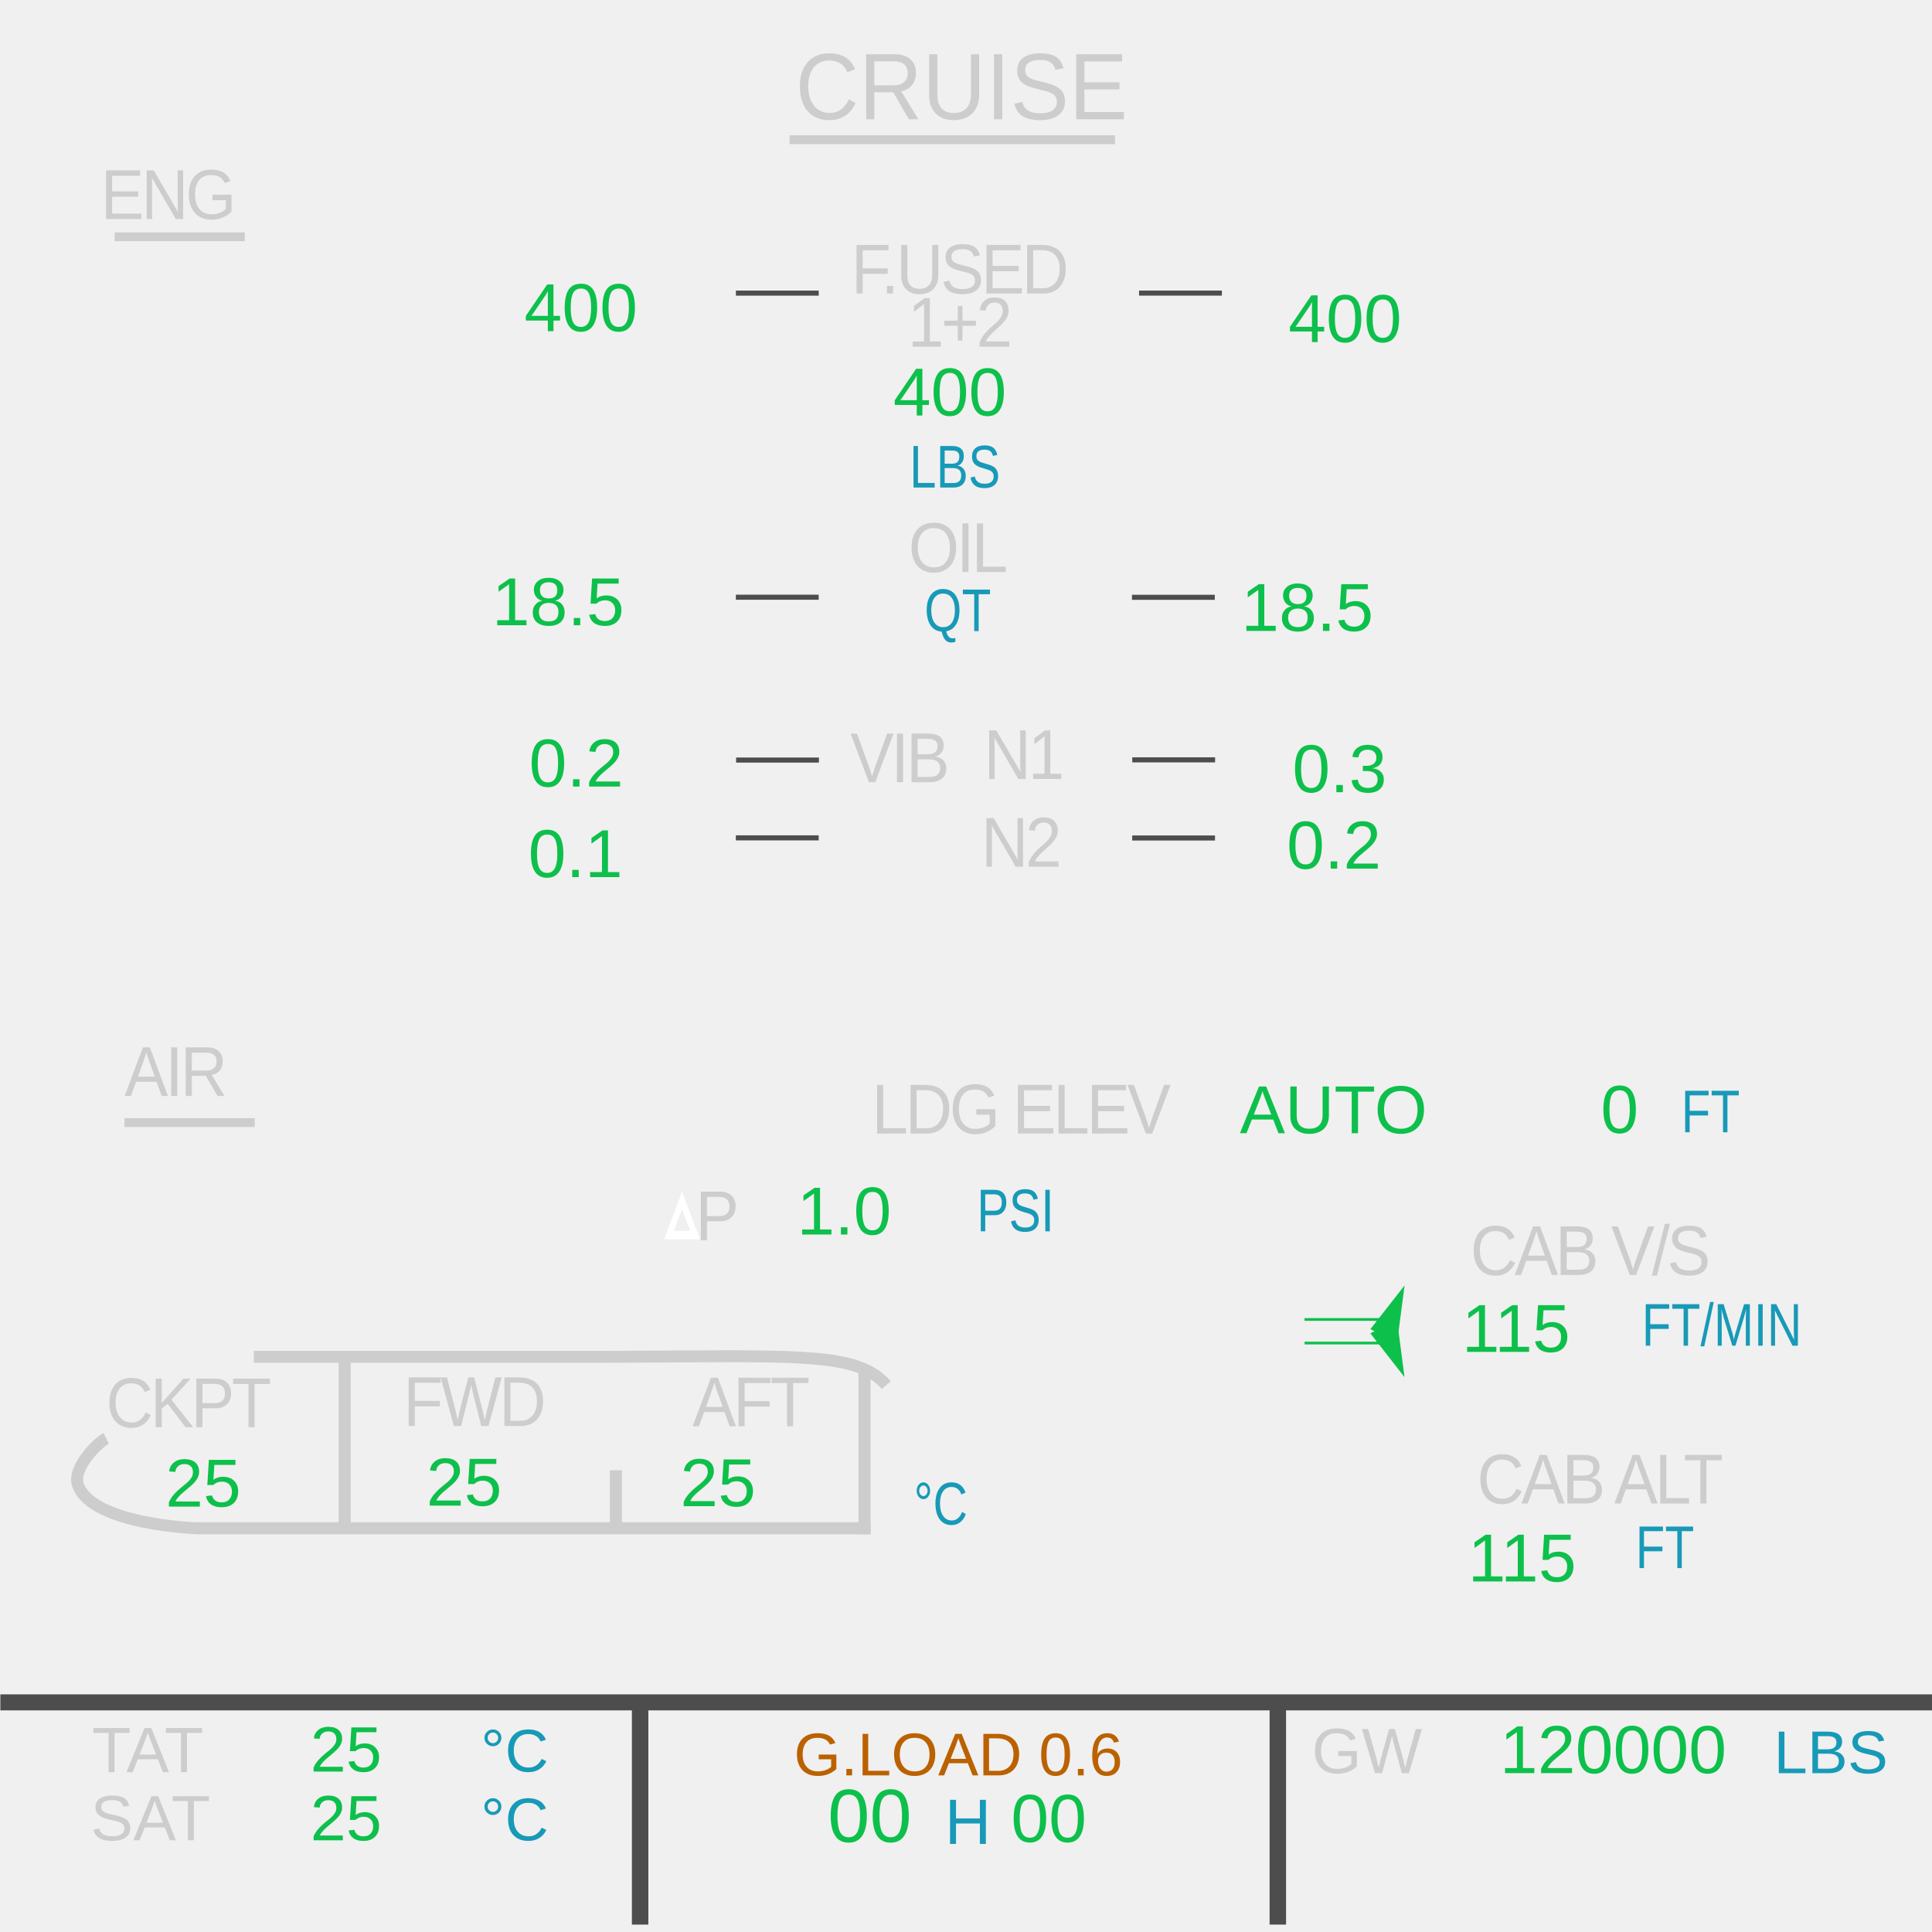
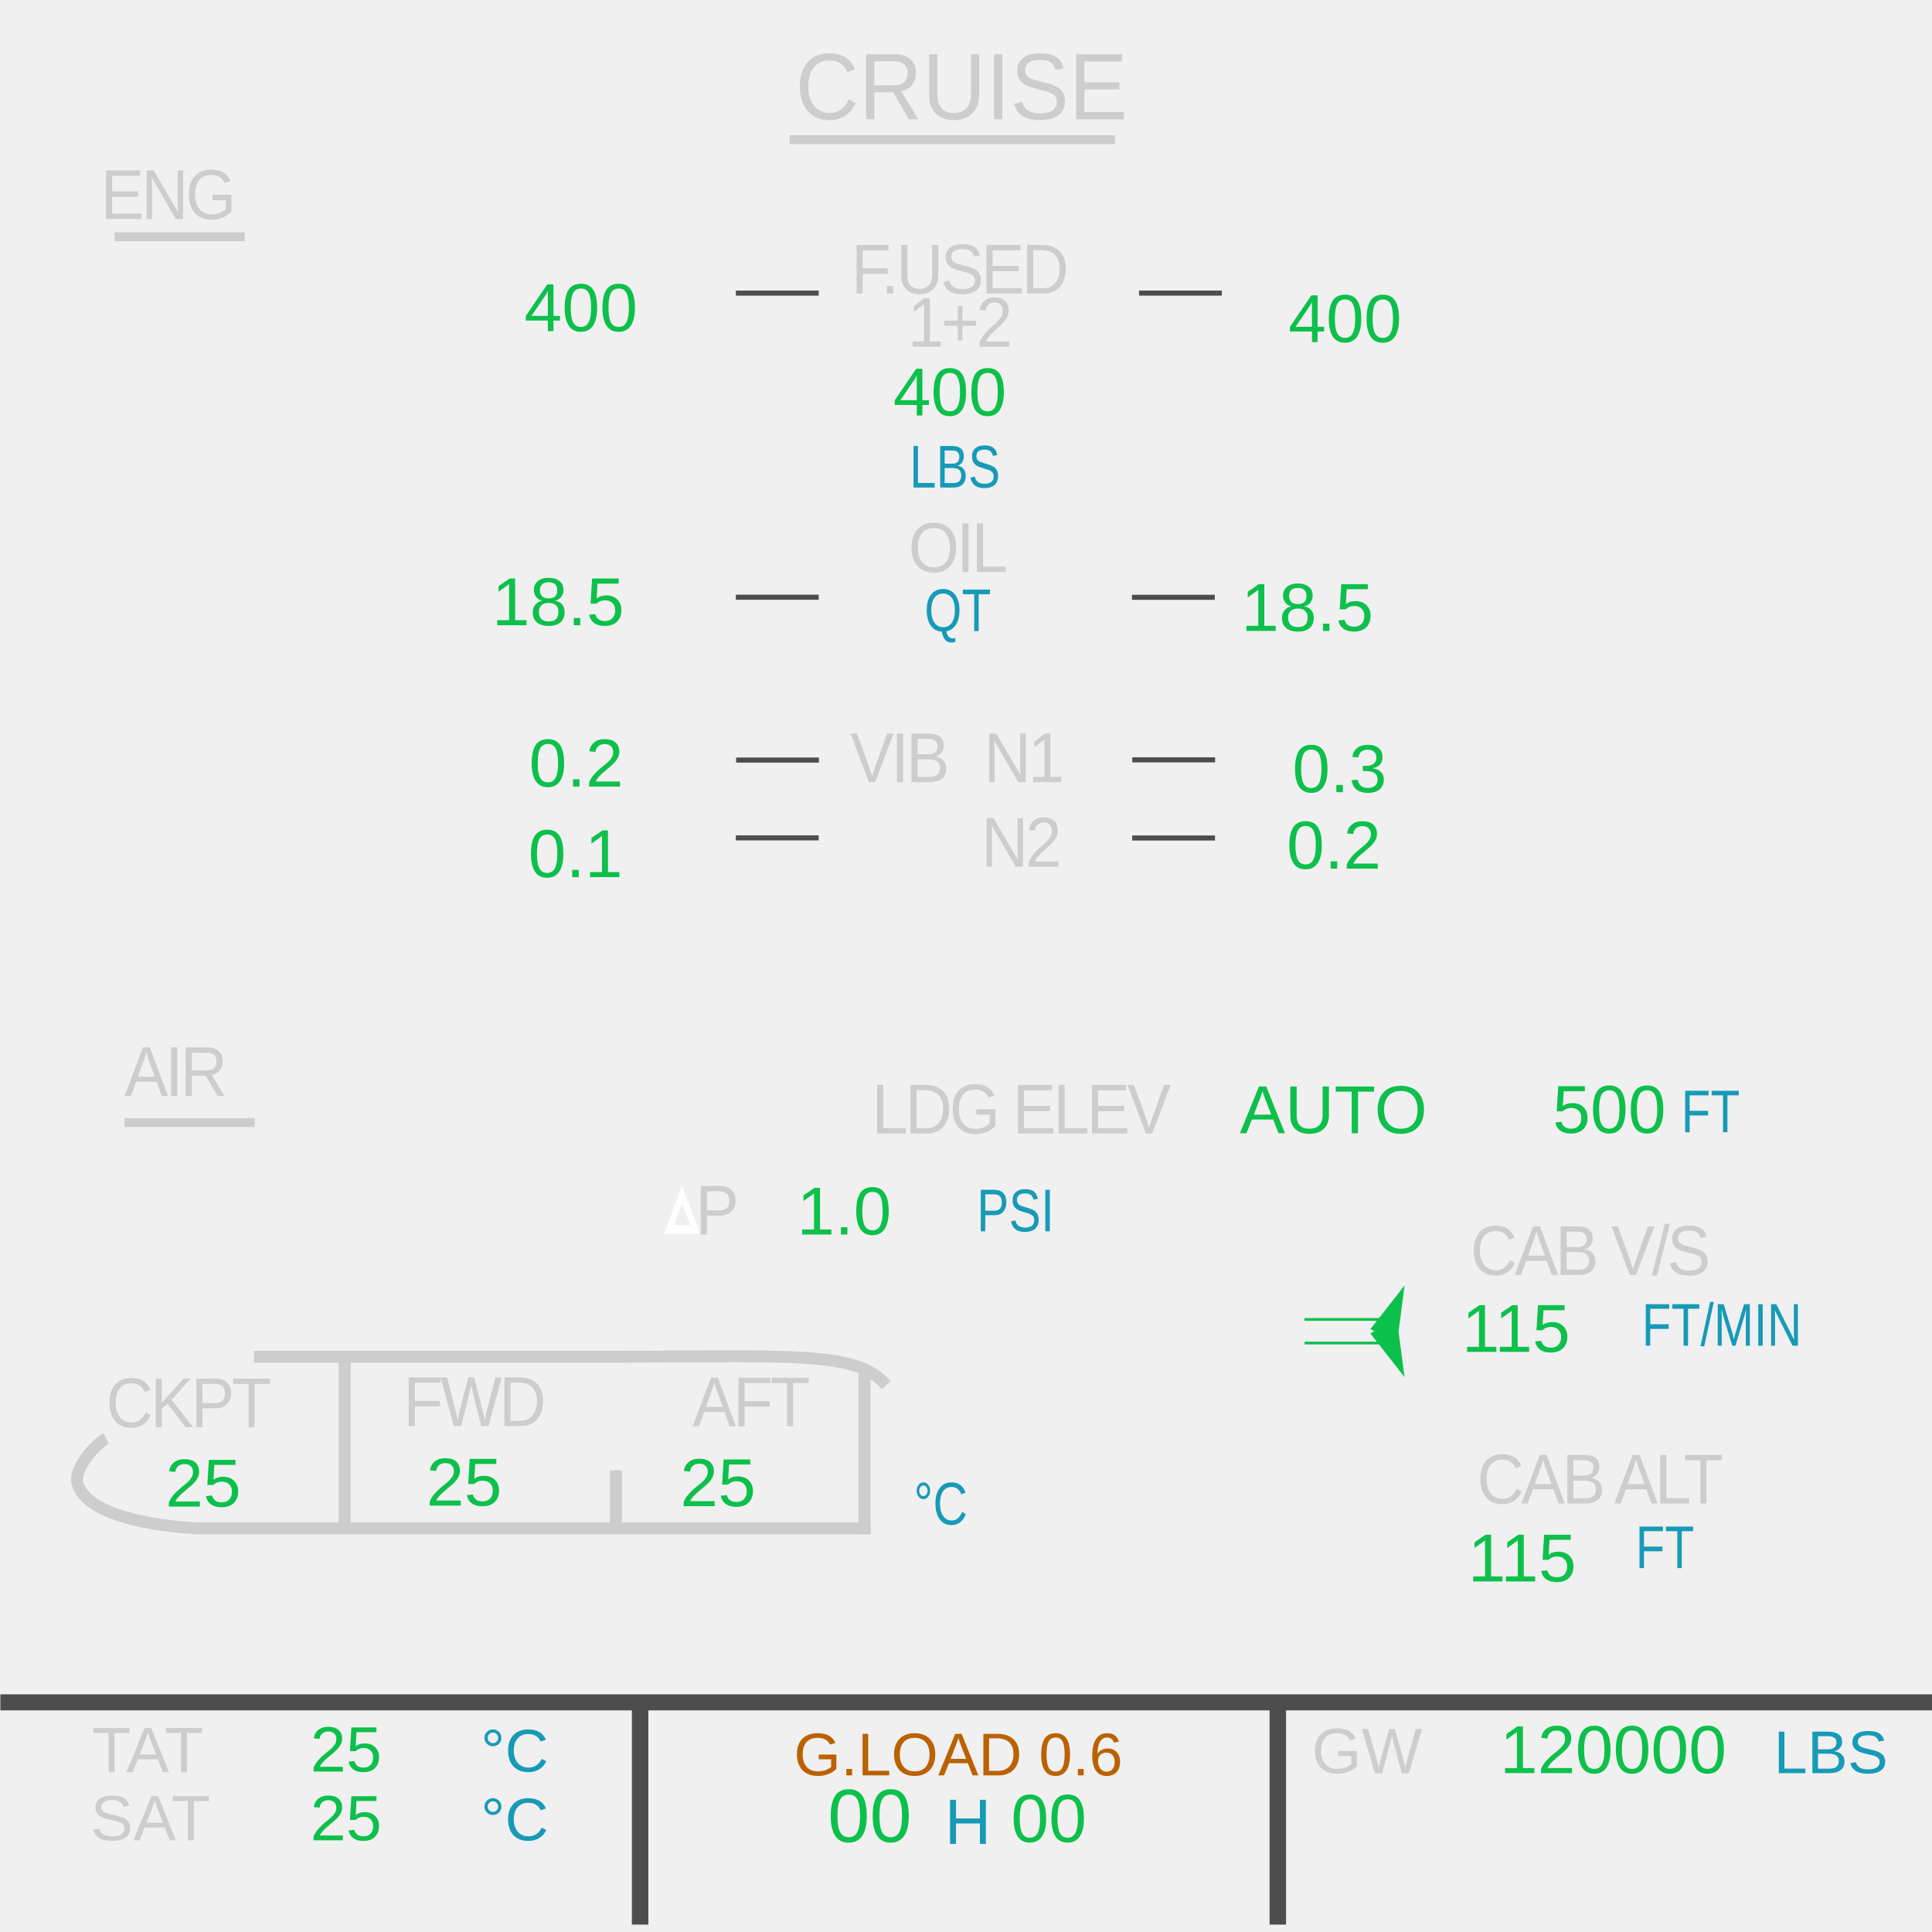
<svg xmlns="http://www.w3.org/2000/svg" width="1024pt" height="1024pt" viewBox="0 0 1024 1024" version="1.1" id="svg2">
  <defs id="defs373" />
  <text xml:space="preserve" style="font-style:normal;font-variant:normal;font-weight:normal;font-stretch:normal;line-height:0%;font-family:'Liberation Sans';-inkscape-font-specification:'sans-serif, Normal';text-align:start;letter-spacing:0px;word-spacing:0px;writing-mode:lr-tb;text-anchor:start;fill:#cecdce;fill-opacity:1;stroke:none;stroke-width:4.024px;stroke-linecap:butt;stroke-linejoin:miter;stroke-opacity:1" x="436.865" y="60.991" id="PageTitleELEC" transform="scale(0.9650316,1.036236)">
    <tspan id="tspan4602" x="436.865" y="60.991" style="font-size:48.292px;line-height:0;fill:#cecdce;fill-opacity:1;stroke-width:4.024px">CRUISE</tspan>
  </text>
  <rect style="fill:#cecdce;fill-opacity:1;stroke-width:1.284" id="PageTitleELEC2" width="172.5" height="4.678" x="418.5" y="71.7" />
  <g id="APU-content1" transform="translate(-458.3842,-17.29849)" />
  <g id="BAT2-content1" transform="translate(-0.8,-240.7047)" />
  <g id="g913">
    <rect y="898.036" x="0.192" height="8.497" width="1023.902" id="rect3952" style="fill:#4d4d4d;fill-opacity:1" />
    <rect y="902.733" x="334.912" height="117.34" width="8.725" id="rect3956" style="fill:#4d4d4d;fill-opacity:1" />
    <rect style="fill:#4d4d4d;fill-opacity:1" id="rect4168" width="8.725" height="117.34" x="672.912" y="902.733" />
  </g>
  <text xml:space="preserve" style="font-style:normal;font-weight:normal;line-height:0%;font-family:'Liberation Sans';letter-spacing:0px;word-spacing:0px;fill:#179ab7;fill-opacity:1;stroke:none;stroke-width:1px;stroke-linecap:butt;stroke-linejoin:miter;stroke-opacity:1" x="500.752" y="977.318" id="text6232">
    <tspan id="tspan3726-1-4-5-7" x="500.752" y="977.318" style="font-style:normal;font-variant:normal;font-weight:normal;font-stretch:normal;font-size:34px;line-height:1.25;font-family:'Liberation Sans';-inkscape-font-specification:'Liberation Sans';fill:#179ab7;fill-opacity:1">H</tspan>
  </text>
  <text xml:space="preserve" style="font-style:normal;font-weight:normal;line-height:0%;font-family:'Liberation Sans';letter-spacing:0px;word-spacing:0px;fill:#179ab7;fill-opacity:1;stroke:none;stroke-width:1px;stroke-linecap:butt;stroke-linejoin:miter;stroke-opacity:1" x="254.868" y="938.986" id="text6233">
    <tspan id="tspan3726-1-4-5-3" x="254.868" y="938.986" style="font-style:normal;font-variant:normal;font-weight:normal;font-stretch:normal;font-size:32px;line-height:1.25;font-family:'Liberation Sans';-inkscape-font-specification:'Liberation Sans';fill:#179ab7;fill-opacity:1">°C</tspan>
  </text>
  <text xml:space="preserve" style="font-style:normal;font-weight:normal;line-height:0%;font-family:'Liberation Sans';letter-spacing:0px;word-spacing:0px;fill:#179ab7;fill-opacity:1;stroke:none;stroke-width:1px;stroke-linecap:butt;stroke-linejoin:miter;stroke-opacity:1" x="940.18" y="939.824" id="GW-weight-unit">
    <tspan id="tspan3726-1-4-5-7-7" x="940.18" y="939.824" style="font-style:normal;font-variant:normal;font-weight:normal;font-stretch:normal;font-size:32px;line-height:1.25;font-family:'Liberation Sans';-inkscape-font-specification:'Liberation Sans';fill:#179ab7;fill-opacity:1">LBS</tspan>
  </text>
  <text xml:space="preserve" style="font-style:normal;font-weight:normal;line-height:0%;font-family:'Liberation Sans';letter-spacing:0px;word-spacing:0px;fill:#000000;fill-opacity:1;stroke:none;stroke-width:1px;stroke-linecap:butt;stroke-linejoin:miter;stroke-opacity:1" x="695.25" y="939.804" id="text3912">
    <tspan id="tspan3914" x="695.25" y="939.804" style="font-style:normal;font-variant:normal;font-weight:normal;font-stretch:normal;font-size:34px;line-height:1.25;font-family:'Liberation Sans';-inkscape-font-specification:'Liberation Sans';fill:#cecdce">GW</tspan>
  </text>
  <text xml:space="preserve" style="font-style:normal;font-weight:normal;line-height:0%;font-family:'Liberation Sans';letter-spacing:0px;word-spacing:0px;fill:#000000;fill-opacity:1;stroke:none;stroke-width:1px;stroke-linecap:butt;stroke-linejoin:miter;stroke-opacity:1" x="48.732" y="939.298" id="text6235">
    <tspan id="tspan3914-9" x="48.732" y="939.298" style="font-style:normal;font-variant:normal;font-weight:normal;font-stretch:normal;font-size:34px;line-height:1.25;font-family:'Liberation Sans';-inkscape-font-specification:'Liberation Sans';fill:#cecdce">TAT</tspan>
  </text>
  <text xml:space="preserve" style="font-style:normal;font-weight:normal;line-height:0%;font-family:'Liberation Sans';letter-spacing:0px;word-spacing:0px;fill:#000000;fill-opacity:1;stroke:none;stroke-width:1px;stroke-linecap:butt;stroke-linejoin:miter;stroke-opacity:1" x="47.952" y="975.403" id="text6236">
    <tspan id="tspan3914-9-4" x="47.952" y="975.403" style="font-style:normal;font-variant:normal;font-weight:normal;font-stretch:normal;font-size:34px;line-height:1.25;font-family:'Liberation Sans';-inkscape-font-specification:'Liberation Sans';fill:#cecdce">SAT</tspan>
  </text>
  <text xml:space="preserve" style="font-style:normal;font-weight:normal;line-height:0%;font-family:'Liberation Sans';text-align:end;letter-spacing:0px;word-spacing:0px;text-anchor:end;fill:#000000;fill-opacity:1;stroke:none;stroke-width:1px;stroke-linecap:butt;stroke-linejoin:miter;stroke-opacity:1" x="212.326" y="938.966" id="TAT">
    <tspan id="tspan5151-5-7-1" x="212.326" y="938.966" style="font-style:normal;font-variant:normal;font-weight:normal;font-stretch:normal;font-size:34px;line-height:1.25;font-family:'Liberation Sans';-inkscape-font-specification:'Liberation Sans';text-align:end;text-anchor:end;fill:#0dc04b">25</tspan>
  </text>
  <text xml:space="preserve" style="font-style:normal;font-weight:normal;line-height:0%;font-family:'Liberation Sans';text-align:end;letter-spacing:0px;word-spacing:0px;text-anchor:end;fill:#000000;fill-opacity:1;stroke:none;stroke-width:1px;stroke-linecap:butt;stroke-linejoin:miter;stroke-opacity:1" x="212.326" y="975.404" id="SAT">
    <tspan id="tspan5151-5-7-1-0" x="212.326" y="975.404" style="font-style:normal;font-variant:normal;font-weight:normal;font-stretch:normal;font-size:34px;line-height:1.25;font-family:'Liberation Sans';-inkscape-font-specification:'Liberation Sans';text-align:end;text-anchor:end;fill:#0dc04b">25</tspan>
  </text>
  <text xml:space="preserve" style="font-style:normal;font-weight:normal;line-height:0%;font-family:'Liberation Sans';text-align:end;letter-spacing:0px;word-spacing:0px;text-anchor:end;fill:#000000;fill-opacity:1;stroke:none;stroke-width:1px;stroke-linecap:butt;stroke-linejoin:miter;stroke-opacity:1" x="925.09" y="939.785" id="GW">
    <tspan id="tspan5151-5-7-1-9" x="925.09" y="939.785" style="font-style:normal;font-variant:normal;font-weight:normal;font-stretch:normal;font-size:36px;line-height:1.25;font-family:'Liberation Sans';-inkscape-font-specification:'Liberation Sans';text-align:end;text-anchor:end;fill:#0dc04b">120000</tspan>
  </text>
  <text id="text4170" y="975.424" x="254.868" style="font-style:normal;font-weight:normal;line-height:0%;font-family:'Liberation Sans';letter-spacing:0px;word-spacing:0px;fill:#179ab7;fill-opacity:1;stroke:none;stroke-width:1px;stroke-linecap:butt;stroke-linejoin:miter;stroke-opacity:1" xml:space="preserve">
    <tspan style="font-style:normal;font-variant:normal;font-weight:normal;font-stretch:normal;font-size:32px;line-height:1.25;font-family:'Liberation Sans';-inkscape-font-specification:'Liberation Sans';fill:#179ab7;fill-opacity:1" y="975.424" x="254.868" id="tspan4172">°C</tspan>
  </text>
  <text id="UTCh" y="976.252" x="465.991" style="font-style:normal;font-weight:normal;line-height:0%;font-family:'Liberation Sans';text-align:center;letter-spacing:0px;word-spacing:0px;text-anchor:middle;fill:#000000;fill-opacity:1;stroke:none;stroke-width:1px;stroke-linecap:butt;stroke-linejoin:miter;stroke-opacity:1" xml:space="preserve">
    <tspan style="font-style:normal;font-variant:normal;font-weight:normal;font-stretch:normal;font-size:40px;line-height:1.25;font-family:'Liberation Sans';-inkscape-font-specification:'Liberation Sans';text-align:center;text-anchor:middle;fill:#0dc04b" y="976.252" x="465.991" id="tspan4176">00</tspan>
  </text>
  <text xml:space="preserve" style="font-style:normal;font-weight:normal;line-height:0%;font-family:'Liberation Sans';text-align:center;letter-spacing:0px;word-spacing:0px;text-anchor:middle;fill:#000000;fill-opacity:1;stroke:none;stroke-width:1px;stroke-linecap:butt;stroke-linejoin:miter;stroke-opacity:1" x="560.885" y="976.252" id="UTCm">
    <tspan id="tspan4180" x="560.885" y="976.252" style="font-style:normal;font-variant:normal;font-weight:normal;font-stretch:normal;font-size:36px;line-height:1.25;font-family:'Liberation Sans';-inkscape-font-specification:'Liberation Sans';text-align:center;text-anchor:middle;fill:#0dc04b">00</tspan>
  </text>
  <text xml:space="preserve" style="font-style:normal;font-weight:normal;line-height:0%;font-family:'Liberation Sans';text-align:center;letter-spacing:0px;word-spacing:0px;text-anchor:middle;fill:#000000;fill-opacity:1;stroke:none;stroke-width:1px;stroke-linecap:butt;stroke-linejoin:miter;stroke-opacity:1" x="512.932" y="940.985" id="GLoad">
    <tspan id="tspan861" x="512.932" y="940.985" style="font-style:normal;font-variant:normal;font-weight:normal;font-stretch:normal;font-size:32px;line-height:1.25;font-family:'Liberation Sans';-inkscape-font-specification:'Liberation Sans';text-align:center;text-anchor:middle;fill:#bb6100;fill-opacity:1">G.LOAD 0.6</tspan>
  </text>
  <text transform="scale(0.9611979,1.040369)" id="text123" y="111.574" x="98.719" style="font-style:normal;font-variant:normal;font-weight:normal;font-stretch:normal;line-height:0%;font-family:'Liberation Sans';-inkscape-font-specification:'sans-serif, Normal';text-align:start;letter-spacing:0px;word-spacing:0px;writing-mode:lr-tb;text-anchor:start;fill:#cecdce;fill-opacity:1;stroke:none;stroke-width:4.024px;stroke-linecap:butt;stroke-linejoin:miter;stroke-opacity:1" xml:space="preserve">
    <tspan style="font-size:36px;line-height:0;text-align:center;letter-spacing:-1.6px;text-anchor:middle" y="111.574" x="97.919" id="tspan4525">ENG</tspan>
  </text>
  <text transform="scale(0.9611996,1.040367)" id="test51491" y="291.432" x="532.571" style="font-style:normal;font-variant:normal;font-weight:normal;font-stretch:normal;line-height:0%;font-family:'Liberation Sans';-inkscape-font-specification:'sans-serif, Normal';text-align:start;letter-spacing:-1.6px;word-spacing:0px;writing-mode:lr-tb;text-anchor:start;fill:#cecdce;fill-opacity:1;stroke:none;stroke-width:4.024px;stroke-linecap:butt;stroke-linejoin:miter;stroke-opacity:1" xml:space="preserve">
    <tspan style="font-size:36px;line-height:0;text-align:center;letter-spacing:-1.6px;text-anchor:middle" y="291.432" x="531.771" id="tspan4480">OIL</tspan>
  </text>
  <text id="CABVS" y="716.529" x="842.232" style="font-style:normal;font-weight:normal;line-height:0%;font-family:'Liberation Sans';text-align:end;letter-spacing:0px;word-spacing:0px;text-anchor:end;fill:#000000;fill-opacity:1;stroke:none;stroke-width:1px;stroke-linecap:butt;stroke-linejoin:miter;stroke-opacity:1" xml:space="preserve">
    <tspan style="font-style:normal;font-variant:normal;font-weight:normal;font-stretch:normal;font-size:36px;line-height:1.25;font-family:'Liberation Sans';-inkscape-font-specification:'Liberation Sans';text-align:end;text-anchor:end;fill:#0dc04b" y="716.529" x="842.232" id="tspan4494">115</tspan>
  </text>
  <text xml:space="preserve" style="font-style:normal;font-weight:normal;line-height:0%;font-family:'Liberation Sans';text-align:end;letter-spacing:0px;word-spacing:0px;text-anchor:end;fill:#000000;fill-opacity:1;stroke:none;stroke-width:1px;stroke-linecap:butt;stroke-linejoin:miter;stroke-opacity:1" x="543.464" y="220.235" id="FUsed">
    <tspan id="tspan4506" x="543.464" y="220.235" style="font-style:normal;font-variant:normal;font-weight:normal;font-stretch:normal;font-size:36px;line-height:1.25;font-family:'Liberation Sans';-inkscape-font-specification:'Liberation Sans';text-align:end;text-anchor:end;fill:#0dc04b">400</tspan>
  </text>
  <text transform="scale(0.8916939,1.121461)" xml:space="preserve" style="font-style:normal;font-weight:normal;line-height:0%;font-family:'Liberation Sans';letter-spacing:0px;word-spacing:0px;fill:#179ab7;fill-opacity:1;stroke:none;stroke-width:1px;stroke-linecap:butt;stroke-linejoin:miter;stroke-opacity:1" x="972.178" y="741.11" id="text3732-2-4-6">
    <tspan id="tspan4510" x="972.178" y="741.11" style="font-style:normal;font-variant:normal;font-weight:normal;font-stretch:normal;font-size:28.534px;line-height:1.25;font-family:'Liberation Sans';-inkscape-font-specification:'Liberation Sans';text-align:start;text-anchor:start;fill:#179ab7;fill-opacity:1">FT</tspan>
  </text>
  <text transform="scale(0.9611996,1.040367)" id="ELEC-IDG-2-label" y="577.484" x="567.36" style="font-style:normal;font-variant:normal;font-weight:normal;font-stretch:normal;line-height:0%;font-family:'Liberation Sans';-inkscape-font-specification:'sans-serif, Normal';text-align:start;letter-spacing:-1.6px;word-spacing:0px;writing-mode:lr-tb;text-anchor:start;fill:#cecdce;fill-opacity:1;stroke:none;stroke-width:4.024px;stroke-linecap:butt;stroke-linejoin:miter;stroke-opacity:1" xml:space="preserve">
    <tspan style="font-size:36px;line-height:0;text-align:center;letter-spacing:-1.6px;text-anchor:middle" y="577.484" x="566.56" id="tspan3710">LDG ELEV</tspan>
  </text>
-   <text xml:space="preserve" style="font-style:normal;font-variant:normal;font-weight:normal;font-stretch:normal;line-height:0%;font-family:'Liberation Sans';-inkscape-font-specification:'sans-serif, Normal';text-align:start;letter-spacing:-1.6px;word-spacing:0px;writing-mode:lr-tb;text-anchor:start;fill:#cecdce;fill-opacity:1;stroke:none;stroke-width:4.024px;stroke-linecap:butt;stroke-linejoin:miter;stroke-opacity:1" x="399.717" y="631.85" id="ELEC-IDG-2-num-label" transform="scale(0.9611996,1.040367)">
-     <tspan id="tspan3714" x="398.917" y="631.85" style="font-size:36px;line-height:0;text-align:center;letter-spacing:-1.6px;text-anchor:middle">P</tspan>
+   <text xml:space="preserve" style="font-style:normal;font-variant:normal;font-weight:normal;font-stretch:normal;line-height:0%;font-family:'Liberation Sans';-inkscape-font-specification:'sans-serif, Normal';text-align:start;letter-spacing:-1.6px;word-spacing:0px;writing-mode:lr-tb;text-anchor:start;fill:#cecdce;fill-opacity:1;stroke:none;stroke-width:4.024px;stroke-linecap:butt;stroke-linejoin:miter;stroke-opacity:1" x="399.717" y="628.966" id="ELEC-IDG-2-num-label" transform="scale(0.9611996,1.040367)">
+     <tspan id="tspan3714" x="398.917" y="628.966" style="font-size:36px;line-height:0;text-align:center;letter-spacing:-1.6px;text-anchor:middle">P</tspan>
  </text>
  <text xml:space="preserve" style="font-style:normal;font-weight:normal;line-height:0%;font-family:'Liberation Sans';text-align:end;letter-spacing:0px;word-spacing:0px;text-anchor:end;fill:#000000;fill-opacity:1;stroke:none;stroke-width:1px;stroke-linecap:butt;stroke-linejoin:miter;stroke-opacity:1" x="482.45" y="654.33" id="deltaPSI">
    <tspan id="tspan3731" x="482.45" y="654.33" style="font-style:normal;font-variant:normal;font-weight:normal;font-stretch:normal;font-size:36px;line-height:1.25;font-family:'Liberation Sans';-inkscape-font-specification:'Liberation Sans';text-align:end;text-anchor:end;fill:#0dc04b">1.0</tspan>
  </text>
  <text id="CKPT-TEMP" y="798.519" x="137.75" style="font-style:normal;font-weight:normal;line-height:0%;font-family:'Liberation Sans';text-align:end;letter-spacing:0px;word-spacing:0px;text-anchor:end;fill:#000000;fill-opacity:1;stroke:none;stroke-width:1px;stroke-linecap:butt;stroke-linejoin:miter;stroke-opacity:1" xml:space="preserve" transform="scale(1.000001,0.9999986)">
    <tspan style="font-style:normal;font-variant:normal;font-weight:normal;font-stretch:normal;font-size:36px;line-height:1.25;font-family:'Liberation Sans';-inkscape-font-specification:'Liberation Sans';text-align:end;text-anchor:end;fill:#0dc04b" y="798.519" x="137.75" id="tspan3735">25</tspan>
  </text>
  <text xml:space="preserve" style="font-style:normal;font-weight:normal;line-height:0%;font-family:'Liberation Sans';text-align:start;letter-spacing:0px;word-spacing:0px;text-anchor:start;fill:#000000;fill-opacity:1;stroke:none;stroke-width:1px;stroke-linecap:butt;stroke-linejoin:miter;stroke-opacity:1" x="657.119" y="600.629" id="LDGELEV-AUTO">
    <tspan id="tspan3739" x="657.119" y="600.629" style="font-style:normal;font-variant:normal;font-weight:normal;font-stretch:normal;font-size:36px;line-height:1.25;font-family:'Liberation Sans';-inkscape-font-specification:'Liberation Sans';text-align:start;text-anchor:start;fill:#0dc04b">AUTO</tspan>
  </text>
  <text transform="scale(0.9611979,1.040369)" id="test5149" y="149.544" x="535.19" style="font-style:normal;font-variant:normal;font-weight:normal;font-stretch:normal;line-height:0%;font-family:'Liberation Sans';-inkscape-font-specification:'sans-serif, Normal';text-align:start;letter-spacing:0px;word-spacing:0px;writing-mode:lr-tb;text-anchor:start;fill:#cecdce;fill-opacity:1;stroke:none;stroke-width:4.024px;stroke-linecap:butt;stroke-linejoin:miter;stroke-opacity:1" xml:space="preserve">
    <tspan style="font-size:36px;line-height:0;text-align:center;letter-spacing:-1.6px;text-anchor:middle" y="149.544" x="534.39" id="tspan3770">F.USED</tspan>
  </text>
-   <path style="fill:none;fill-opacity:1;stroke:#ffffff;stroke-width:5.355;stroke-linecap:butt;stroke-linejoin:miter;stroke-miterlimit:4;stroke-dasharray:none;stroke-opacity:1" id="ELEC-Line-Emergen-ESSTR-off" d="m 776.33,117.107 12.494,-21.585 12.446,21.612 z" transform="matrix(-0.5557001,0,0,0.8538444,799.831,554.6097)" />
+   <path style="fill:none;fill-opacity:1;stroke:#ffffff;stroke-width:5.355;stroke-linecap:butt;stroke-linejoin:miter;stroke-miterlimit:4;stroke-dasharray:none;stroke-opacity:1" id="ELEC-Line-Emergen-ESSTR-off" d="m 776.33,117.107 12.494,-21.585 12.446,21.612 z" transform="matrix(-0.5557001,0,0,0.8538444,799.831,551.6097)" />
  <path id="path3885" d="M 432.595,155.364 H 391.382" style="fill:none;stroke:#4d4d4d;stroke-width:2.684;stroke-linecap:square;stroke-miterlimit:4;stroke-dasharray:none;stroke-opacity:1" />
  <text xml:space="preserve" style="font-style:normal;font-variant:normal;font-weight:normal;font-stretch:normal;line-height:0%;font-family:'Liberation Sans';-inkscape-font-specification:'sans-serif, Normal';text-align:start;letter-spacing:-1.6px;word-spacing:0px;writing-mode:lr-tb;text-anchor:start;fill:#cecdce;fill-opacity:1;stroke:none;stroke-width:4.024px;stroke-linecap:butt;stroke-linejoin:miter;stroke-opacity:1" x="533.629" y="176.648" id="text3891" transform="scale(0.9611996,1.040367)">
    <tspan x="532.829" y="176.648" style="font-size:36px;line-height:0;text-align:center;letter-spacing:-1.6px;text-anchor:middle" id="tspan4870">1+2</tspan>
  </text>
  <text xml:space="preserve" style="font-style:normal;font-weight:normal;line-height:0%;font-family:'Liberation Sans';text-align:end;letter-spacing:0px;word-spacing:0px;text-anchor:end;fill:#000000;fill-opacity:1;stroke:none;stroke-width:1px;stroke-linecap:butt;stroke-linejoin:miter;stroke-opacity:1" x="752.932" y="181.31" id="FUsed2">
    <tspan id="tspan3897" x="752.932" y="181.31" style="font-style:normal;font-variant:normal;font-weight:normal;font-stretch:normal;font-size:36px;line-height:1.25;font-family:'Liberation Sans';-inkscape-font-specification:'Liberation Sans';text-align:end;text-anchor:end;fill:#0dc04b">400</tspan>
  </text>
  <text id="FUsed1" y="175.517" x="347.932" style="font-style:normal;font-weight:normal;line-height:0%;font-family:'Liberation Sans';text-align:end;letter-spacing:0px;word-spacing:0px;text-anchor:end;fill:#000000;fill-opacity:1;stroke:none;stroke-width:1px;stroke-linecap:butt;stroke-linejoin:miter;stroke-opacity:1" xml:space="preserve">
    <tspan style="font-style:normal;font-variant:normal;font-weight:normal;font-stretch:normal;font-size:36px;line-height:1.25;font-family:'Liberation Sans';-inkscape-font-specification:'Liberation Sans';text-align:end;text-anchor:end;fill:#0dc04b" y="175.517" x="347.932" id="tspan3905">400</tspan>
  </text>
  <text id="Fused-weight-unit" y="230.42" x="540.64" style="font-style:normal;font-weight:normal;line-height:0%;font-family:'Liberation Sans';letter-spacing:0px;word-spacing:0px;fill:#179ab7;fill-opacity:1;stroke:none;stroke-width:1px;stroke-linecap:butt;stroke-linejoin:miter;stroke-opacity:1" xml:space="preserve" transform="scale(0.8916939,1.121461)">
    <tspan style="font-style:normal;font-variant:normal;font-weight:normal;font-stretch:normal;font-size:28.534px;line-height:1.25;font-family:'Liberation Sans';-inkscape-font-specification:'Liberation Sans';text-align:start;text-anchor:start;fill:#179ab7;fill-opacity:1" y="230.42" x="540.64" id="tspan3909">LBS</tspan>
  </text>
  <rect style="fill:#cecdce;fill-opacity:1;stroke-width:0.812" id="PageTitleELEC2-3" width="69" height="4.678" x="60.75" y="123.161" />
  <text transform="scale(0.9611979,1.040369)" id="text123-6" y="558.353" x="102.856" style="font-style:normal;font-variant:normal;font-weight:normal;font-stretch:normal;font-size:12px;line-height:0%;font-family:'Liberation Sans';-inkscape-font-specification:'sans-serif, Normal';text-align:start;letter-spacing:0px;word-spacing:0px;writing-mode:lr-tb;text-anchor:start;fill:#cecdce;fill-opacity:1;stroke:none;stroke-width:4.024px;stroke-linecap:butt;stroke-linejoin:miter;stroke-opacity:1" xml:space="preserve">
    <tspan style="font-size:36px;line-height:0;text-align:center;letter-spacing:-1.6px;text-anchor:middle;stroke-width:4.024px" y="558.353" x="102.056" id="tspan4525-7">AIR</tspan>
  </text>
  <rect style="fill:#cecdce;fill-opacity:1;stroke-width:0.812" id="PageTitleELEC2-3-5" width="69" height="4.678" x="66" y="592.661" />
  <path id="path3885-3" d="M 646.278,155.351 H 605.064" style="fill:none;stroke:#4d4d4d;stroke-width:2.684;stroke-linecap:square;stroke-miterlimit:4;stroke-dasharray:none;stroke-opacity:1" />
  <path id="path3885-5" d="M 432.577,316.538 H 391.363" style="fill:none;stroke:#4d4d4d;stroke-width:2.684;stroke-linecap:square;stroke-miterlimit:4;stroke-dasharray:none;stroke-opacity:1" />
  <path id="path3885-6" d="M 642.522,316.584 H 601.308" style="fill:none;stroke:#4d4d4d;stroke-width:2.684;stroke-linecap:square;stroke-miterlimit:4;stroke-dasharray:none;stroke-opacity:1" />
  <path id="path3885-2" d="M 432.709,402.851 H 391.495" style="fill:none;stroke:#4d4d4d;stroke-width:2.684;stroke-linecap:square;stroke-miterlimit:4;stroke-dasharray:none;stroke-opacity:1" />
  <path id="path3885-9" d="M 642.691,402.732 H 601.477" style="fill:none;stroke:#4d4d4d;stroke-width:2.684;stroke-linecap:square;stroke-miterlimit:4;stroke-dasharray:none;stroke-opacity:1" />
  <path id="path3885-1" d="M 432.568,444.086 H 391.354" style="fill:none;stroke:#4d4d4d;stroke-width:2.684;stroke-linecap:square;stroke-miterlimit:4;stroke-dasharray:none;stroke-opacity:1" />
  <path id="path3885-27" d="M 642.638,444.156 H 601.424" style="fill:none;stroke:#4d4d4d;stroke-width:2.684;stroke-linecap:square;stroke-miterlimit:4;stroke-dasharray:none;stroke-opacity:1" />
  <text id="OilUnit" y="298.286" x="549.488" style="font-style:normal;font-weight:normal;font-size:12px;line-height:0%;font-family:'Liberation Sans';letter-spacing:0px;word-spacing:0px;fill:#179ab7;fill-opacity:1;stroke:none;stroke-width:1px;stroke-linecap:butt;stroke-linejoin:miter;stroke-opacity:1" xml:space="preserve" transform="scale(0.8916939,1.121461)">
    <tspan style="font-style:normal;font-variant:normal;font-weight:normal;font-stretch:normal;font-size:28.534px;line-height:1.25;font-family:'Liberation Sans';-inkscape-font-specification:'Liberation Sans';text-align:start;text-anchor:start;fill:#179ab7;fill-opacity:1;stroke-width:1px" y="298.286" x="549.488" id="tspan3909-9">QT</tspan>
  </text>
  <text xml:space="preserve" style="font-style:normal;font-variant:normal;font-weight:normal;font-stretch:normal;font-size:12px;line-height:0%;font-family:'Liberation Sans';-inkscape-font-specification:'sans-serif, Normal';text-align:start;letter-spacing:-1.6px;word-spacing:0px;writing-mode:lr-tb;text-anchor:start;fill:#cecdce;fill-opacity:1;stroke:none;stroke-width:4.024px;stroke-linecap:butt;stroke-linejoin:miter;stroke-opacity:1" x="500.479" y="398.49" id="text3891-3" transform="scale(0.9611996,1.040367)">
    <tspan x="499.679" y="398.49" style="font-size:36px;line-height:0;text-align:center;letter-spacing:-1.6px;text-anchor:middle;stroke-width:4.024px" id="tspan4870-6">VIB</tspan>
  </text>
-   <text xml:space="preserve" style="font-style:normal;font-variant:normal;font-weight:normal;font-stretch:normal;font-size:12px;line-height:0%;font-family:'Liberation Sans';-inkscape-font-specification:'sans-serif, Normal';text-align:start;letter-spacing:-1.6px;word-spacing:0px;writing-mode:lr-tb;text-anchor:start;fill:#cecdce;fill-opacity:1;stroke:none;stroke-width:4.024px;stroke-linecap:butt;stroke-linejoin:miter;stroke-opacity:1" x="568.928" y="396.864" id="text3891-3-0" transform="scale(0.9611996,1.040367)">
-     <tspan x="568.128" y="396.864" style="font-size:36px;line-height:0;text-align:center;letter-spacing:-1.6px;text-anchor:middle;stroke-width:4.024px" id="tspan4870-6-6">N1</tspan>
+   <text xml:space="preserve" style="font-style:normal;font-variant:normal;font-weight:normal;font-stretch:normal;font-size:12px;line-height:0%;font-family:'Liberation Sans';-inkscape-font-specification:'sans-serif, Normal';text-align:start;letter-spacing:-1.6px;word-spacing:0px;writing-mode:lr-tb;text-anchor:start;fill:#cecdce;fill-opacity:1;stroke:none;stroke-width:4.024px;stroke-linecap:butt;stroke-linejoin:miter;stroke-opacity:1" x="568.928" y="398.49" id="text3891-3-0" transform="scale(0.9611996,1.040367)">
+     <tspan x="568.128" y="398.49" style="font-size:36px;line-height:0;text-align:center;letter-spacing:-1.6px;text-anchor:middle;stroke-width:4.024px" id="tspan4870-6-6">N1</tspan>
  </text>
  <text xml:space="preserve" style="font-style:normal;font-variant:normal;font-weight:normal;font-stretch:normal;font-size:12px;line-height:0%;font-family:'Liberation Sans';-inkscape-font-specification:'sans-serif, Normal';text-align:start;letter-spacing:-1.6px;word-spacing:0px;writing-mode:lr-tb;text-anchor:start;fill:#cecdce;fill-opacity:1;stroke:none;stroke-width:4.024px;stroke-linecap:butt;stroke-linejoin:miter;stroke-opacity:1" x="567.451" y="441.559" id="text3891-3-0-2" transform="scale(0.9611996,1.040367)">
    <tspan x="566.651" y="441.559" style="font-size:36px;line-height:0;text-align:center;letter-spacing:-1.6px;text-anchor:middle;stroke-width:4.024px" id="tspan4870-6-6-6">N2</tspan>
  </text>
  <text id="Oil1" y="331.393" x="340.857" style="font-style:normal;font-weight:normal;font-size:12px;line-height:0%;font-family:'Liberation Sans';text-align:end;letter-spacing:0px;word-spacing:0px;text-anchor:end;fill:#000000;fill-opacity:1;stroke:none;stroke-width:1px;stroke-linecap:butt;stroke-linejoin:miter;stroke-opacity:1" xml:space="preserve">
    <tspan style="font-style:normal;font-variant:normal;font-weight:normal;font-stretch:normal;font-size:36px;line-height:1.25;font-family:'Liberation Sans';-inkscape-font-specification:'Liberation Sans';text-align:end;text-anchor:end;fill:#0dc04b;stroke-width:1px" y="331.393" x="340.857" id="tspan3905-8">18.5</tspan>
  </text>
  <text id="Oil2" y="334.393" x="737.944" style="font-style:normal;font-weight:normal;font-size:12px;line-height:0%;font-family:'Liberation Sans';text-align:end;letter-spacing:0px;word-spacing:0px;text-anchor:end;fill:#000000;fill-opacity:1;stroke:none;stroke-width:1px;stroke-linecap:butt;stroke-linejoin:miter;stroke-opacity:1" xml:space="preserve">
    <tspan style="font-style:normal;font-variant:normal;font-weight:normal;font-stretch:normal;font-size:36px;line-height:1.25;font-family:'Liberation Sans';-inkscape-font-specification:'Liberation Sans';text-align:end;text-anchor:end;fill:#0dc04b;stroke-width:1px" y="334.393" x="737.944" id="tspan3905-8-9">18.5</tspan>
  </text>
  <text id="VIB1N1" y="416.893" x="340.444" style="font-style:normal;font-weight:normal;font-size:12px;line-height:0%;font-family:'Liberation Sans';text-align:end;letter-spacing:0px;word-spacing:0px;text-anchor:end;fill:#000000;fill-opacity:1;stroke:none;stroke-width:1px;stroke-linecap:butt;stroke-linejoin:miter;stroke-opacity:1" xml:space="preserve">
    <tspan style="font-style:normal;font-variant:normal;font-weight:normal;font-stretch:normal;font-size:36px;line-height:1.25;font-family:'Liberation Sans';-inkscape-font-specification:'Liberation Sans';text-align:end;text-anchor:end;fill:#0dc04b;stroke-width:1px" y="416.893" x="340.444" id="tspan3905-8-0">0.2</tspan>
  </text>
  <text id="VIB2N1" y="419.893" x="745.04" style="font-style:normal;font-weight:normal;font-size:12px;line-height:0%;font-family:'Liberation Sans';text-align:end;letter-spacing:0px;word-spacing:0px;text-anchor:end;fill:#000000;fill-opacity:1;stroke:none;stroke-width:1px;stroke-linecap:butt;stroke-linejoin:miter;stroke-opacity:1" xml:space="preserve">
    <tspan style="font-style:normal;font-variant:normal;font-weight:normal;font-stretch:normal;font-size:36px;line-height:1.25;font-family:'Liberation Sans';-inkscape-font-specification:'Liberation Sans';text-align:end;text-anchor:end;fill:#0dc04b;stroke-width:1px" y="419.893" x="745.04" id="tspan3905-8-0-3">0.3</tspan>
  </text>
  <text id="VIB1N2" y="464.893" x="340.04" style="font-style:normal;font-weight:normal;font-size:12px;line-height:0%;font-family:'Liberation Sans';text-align:end;letter-spacing:0px;word-spacing:0px;text-anchor:end;fill:#000000;fill-opacity:1;stroke:none;stroke-width:1px;stroke-linecap:butt;stroke-linejoin:miter;stroke-opacity:1" xml:space="preserve">
    <tspan style="font-style:normal;font-variant:normal;font-weight:normal;font-stretch:normal;font-size:36px;line-height:1.25;font-family:'Liberation Sans';-inkscape-font-specification:'Liberation Sans';text-align:end;text-anchor:end;fill:#0dc04b;stroke-width:1px" y="464.893" x="340.04" id="tspan3905-8-0-5">0.1</tspan>
  </text>
  <text id="VIB2N2" y="460.393" x="742.04" style="font-style:normal;font-weight:normal;font-size:12px;line-height:0%;font-family:'Liberation Sans';text-align:end;letter-spacing:0px;word-spacing:0px;text-anchor:end;fill:#000000;fill-opacity:1;stroke:none;stroke-width:1px;stroke-linecap:butt;stroke-linejoin:miter;stroke-opacity:1" xml:space="preserve">
    <tspan style="font-style:normal;font-variant:normal;font-weight:normal;font-stretch:normal;font-size:36px;line-height:1.25;font-family:'Liberation Sans';-inkscape-font-specification:'Liberation Sans';text-align:end;text-anchor:end;fill:#0dc04b;stroke-width:1px" y="460.393" x="742.04" id="tspan3905-8-0-5-2">0.2</tspan>
  </text>
  <text id="CABALT" y="838.208" x="845.452" style="font-style:normal;font-weight:normal;font-size:12px;line-height:0%;font-family:'Liberation Sans';text-align:end;letter-spacing:0px;word-spacing:0px;text-anchor:end;fill:#000000;fill-opacity:1;stroke:none;stroke-width:1px;stroke-linecap:butt;stroke-linejoin:miter;stroke-opacity:1" xml:space="preserve">
    <tspan style="font-style:normal;font-variant:normal;font-weight:normal;font-stretch:normal;font-size:36px;line-height:1.25;font-family:'Liberation Sans';-inkscape-font-specification:'Liberation Sans';text-align:end;text-anchor:end;fill:#0dc04b;stroke-width:1px" y="838.208" x="845.452" id="tspan4494-8">115</tspan>
  </text>
  <text transform="scale(0.8916939,1.121461)" xml:space="preserve" style="font-style:normal;font-weight:normal;font-size:12px;line-height:0%;font-family:'Liberation Sans';letter-spacing:0px;word-spacing:0px;fill:#179ab7;fill-opacity:1;stroke:none;stroke-width:1px;stroke-linecap:butt;stroke-linejoin:miter;stroke-opacity:1" x="975.895" y="636.008" id="text3732-2-4-6-9">
    <tspan id="tspan4510-7" x="975.895" y="636.008" style="font-style:normal;font-variant:normal;font-weight:normal;font-stretch:normal;font-size:28.534px;line-height:1.25;font-family:'Liberation Sans';-inkscape-font-specification:'Liberation Sans';text-align:start;text-anchor:start;fill:#179ab7;fill-opacity:1;stroke-width:1px">FT/MIN</tspan>
  </text>
  <text transform="scale(0.8916939,1.121461)" xml:space="preserve" style="font-style:normal;font-weight:normal;font-size:12px;line-height:0%;font-family:'Liberation Sans';letter-spacing:0px;word-spacing:0px;fill:#179ab7;fill-opacity:1;stroke:none;stroke-width:1px;stroke-linecap:butt;stroke-linejoin:miter;stroke-opacity:1" x="580.628" y="581.955" id="text3732-2-4-6-3">
    <tspan id="tspan4510-6" x="580.628" y="581.955" style="font-style:normal;font-variant:normal;font-weight:normal;font-stretch:normal;font-size:28.534px;line-height:1.25;font-family:'Liberation Sans';-inkscape-font-specification:'Liberation Sans';text-align:start;text-anchor:start;fill:#179ab7;fill-opacity:1;stroke-width:1px">PSI</tspan>
  </text>
-   <text xml:space="preserve" style="font-style:normal;font-weight:normal;font-size:12px;line-height:0%;font-family:'Liberation Sans';text-align:start;letter-spacing:0px;word-spacing:0px;text-anchor:start;fill:#000000;fill-opacity:1;stroke:none;stroke-width:1px;stroke-linecap:butt;stroke-linejoin:miter;stroke-opacity:1" x="848.425" y="600.461" id="LDGELEV">
-     <tspan id="tspan3739-2" x="848.425" y="600.461" style="font-style:normal;font-variant:normal;font-weight:normal;font-stretch:normal;font-size:36px;line-height:1.25;font-family:'Liberation Sans';-inkscape-font-specification:'Liberation Sans';text-align:start;text-anchor:start;fill:#0dc04b;stroke-width:1px">0</tspan>
+   <text xml:space="preserve" style="font-style:normal;font-weight:normal;font-size:12px;line-height:0%;font-family:'Liberation Sans';text-align:start;letter-spacing:0px;word-spacing:0px;text-anchor:start;fill:#000000;fill-opacity:1;stroke:none;stroke-width:1px;stroke-linecap:butt;stroke-linejoin:miter;stroke-opacity:1" x="822.925" y="600.461" id="LDGELEV">
+     <tspan id="tspan3739-2" x="822.925" y="600.461" style="font-style:normal;font-variant:normal;font-weight:normal;font-stretch:normal;font-size:36px;line-height:1.25;font-family:'Liberation Sans';-inkscape-font-specification:'Liberation Sans';text-align:start;text-anchor:start;fill:#0dc04b;stroke-width:1px">500</tspan>
  </text>
  <text transform="scale(0.8916939,1.121461)" xml:space="preserve" style="font-style:normal;font-weight:normal;font-size:12px;line-height:0%;font-family:'Liberation Sans';letter-spacing:0px;word-spacing:0px;fill:#179ab7;fill-opacity:1;stroke:none;stroke-width:1px;stroke-linecap:butt;stroke-linejoin:miter;stroke-opacity:1" x="999.328" y="535.139" id="text3732-2-4-6-93">
    <tspan id="tspan4510-1" x="999.328" y="535.139" style="font-style:normal;font-variant:normal;font-weight:normal;font-stretch:normal;font-size:28.534px;line-height:1.25;font-family:'Liberation Sans';-inkscape-font-specification:'Liberation Sans';text-align:start;text-anchor:start;fill:#179ab7;fill-opacity:1;stroke-width:1px">FT</tspan>
  </text>
  <text transform="scale(0.9611996,1.040367)" id="ELEC-IDG-2-label-9" y="765.973" x="886.573" style="font-style:normal;font-variant:normal;font-weight:normal;font-stretch:normal;font-size:12px;line-height:0%;font-family:'Liberation Sans';-inkscape-font-specification:'sans-serif, Normal';text-align:start;letter-spacing:-1.6px;word-spacing:0px;writing-mode:lr-tb;text-anchor:start;fill:#cecdce;fill-opacity:1;stroke:none;stroke-width:4.024px;stroke-linecap:butt;stroke-linejoin:miter;stroke-opacity:1" xml:space="preserve">
    <tspan style="font-size:36px;line-height:0;text-align:center;letter-spacing:-1.6px;text-anchor:middle;stroke-width:4.024px" y="765.973" x="885.773" id="tspan3710-4">CAB ALT</tspan>
  </text>
  <text transform="scale(0.9611996,1.040367)" id="ELEC-IDG-2-label-9-7" y="649.548" x="881.219" style="font-style:normal;font-variant:normal;font-weight:normal;font-stretch:normal;font-size:12px;line-height:0%;font-family:'Liberation Sans';-inkscape-font-specification:'sans-serif, Normal';text-align:start;letter-spacing:-1.6px;word-spacing:0px;writing-mode:lr-tb;text-anchor:start;fill:#cecdce;fill-opacity:1;stroke:none;stroke-width:4.024px;stroke-linecap:butt;stroke-linejoin:miter;stroke-opacity:1" xml:space="preserve">
    <tspan style="font-size:36px;line-height:0;text-align:center;letter-spacing:-1.6px;text-anchor:middle;stroke-width:4.024px" y="649.548" x="880.419" id="tspan3710-4-8">CAB V/S</tspan>
  </text>
  <text transform="scale(0.8916939,1.121461)" xml:space="preserve" style="font-style:normal;font-weight:normal;font-size:12px;line-height:0%;font-family:'Liberation Sans';letter-spacing:0px;word-spacing:0px;fill:#179ab7;fill-opacity:1;stroke:none;stroke-width:1px;stroke-linecap:butt;stroke-linejoin:miter;stroke-opacity:1" x="543.159" y="720.512" id="text3732-2-4-6-4">
    <tspan id="tspan4510-5" x="543.159" y="720.512" style="font-style:normal;font-variant:normal;font-weight:normal;font-stretch:normal;font-size:28.534px;line-height:1.25;font-family:'Liberation Sans';-inkscape-font-specification:'Liberation Sans';text-align:start;text-anchor:start;fill:#179ab7;fill-opacity:1;stroke-width:1px">°C</tspan>
  </text>
  <path style="fill:none;fill-opacity:1;stroke:#cecdce;stroke-width:6.309;stroke-linecap:butt;stroke-linejoin:miter;stroke-miterlimit:4;stroke-dasharray:none;stroke-opacity:1" d="m 134.54,719.144 h 176.25 c 108.75,0 142.5,-3.75 159,15" id="APUEGT-scale-3-8-5-6-1" />
  <text xml:space="preserve" style="font-style:normal;font-variant:normal;font-weight:normal;font-stretch:normal;font-size:12px;line-height:0%;font-family:'Liberation Sans';-inkscape-font-specification:'sans-serif, Normal';text-align:start;letter-spacing:-1.6px;word-spacing:0px;writing-mode:lr-tb;text-anchor:start;fill:#cecdce;fill-opacity:1;stroke:none;stroke-width:4.024px;stroke-linecap:butt;stroke-linejoin:miter;stroke-opacity:1" x="108.32" y="727.12" id="ELEC-IDG-2-num-label-3" transform="scale(0.9611996,1.040367)">
    <tspan id="tspan3714-6" x="107.52" y="727.12" style="font-size:36px;line-height:0;text-align:center;letter-spacing:-1.6px;text-anchor:middle;stroke-width:4.024px">CKPT</tspan>
  </text>
  <text xml:space="preserve" style="font-style:normal;font-variant:normal;font-weight:normal;font-stretch:normal;font-size:12px;line-height:0%;font-family:'Liberation Sans';-inkscape-font-specification:'sans-serif, Normal';text-align:start;letter-spacing:-1.6px;word-spacing:0px;writing-mode:lr-tb;text-anchor:start;fill:#cecdce;fill-opacity:1;stroke:none;stroke-width:4.024px;stroke-linecap:butt;stroke-linejoin:miter;stroke-opacity:1" x="265.997" y="726.492" id="ELEC-IDG-2-num-label-3-1" transform="scale(0.9611996,1.040367)">
    <tspan id="tspan3714-6-0" x="265.197" y="726.492" style="font-size:36px;line-height:0;text-align:center;letter-spacing:-1.6px;text-anchor:middle;stroke-width:4.024px">FWD</tspan>
  </text>
  <text xml:space="preserve" style="font-style:normal;font-variant:normal;font-weight:normal;font-stretch:normal;font-size:12px;line-height:0%;font-family:'Liberation Sans';-inkscape-font-specification:'sans-serif, Normal';text-align:start;letter-spacing:-1.6px;word-spacing:0px;writing-mode:lr-tb;text-anchor:start;fill:#cecdce;fill-opacity:1;stroke:none;stroke-width:4.024px;stroke-linecap:butt;stroke-linejoin:miter;stroke-opacity:1" x="418.452" y="726.627" id="ELEC-IDG-2-num-label-3-1-6" transform="scale(0.9611996,1.040367)">
    <tspan id="tspan3714-6-0-3" x="417.652" y="726.627" style="font-size:36px;line-height:0;text-align:center;letter-spacing:-1.6px;text-anchor:middle;stroke-width:4.024px">AFT</tspan>
  </text>
  <rect style="fill:#cecdce;fill-opacity:1;stroke-width:0.672" id="rect3956-8-3-3-5" width="6.392" height="90.122" x="179.503" y="720.138" />
  <rect style="fill:#cecdce;fill-opacity:1;stroke-width:0.378" id="rect3956-8-3-3-5-2" width="6.392" height="28.603" x="323.222" y="779.27" />
  <rect style="fill:#cecdce;fill-opacity:1;stroke-width:1.339" id="rect3956-8-3-3-5-4-7-0" width="6.392" height="358.025" x="806.816" y="-461.413" transform="rotate(90)" />
  <rect style="fill:#cecdce;fill-opacity:1;stroke-width:0.66" id="rect3956-8-3-3-5-2-0" width="6.392" height="86.94" x="455.001" y="726.254" />
  <path style="fill:none;fill-opacity:1;stroke:#cecdce;stroke-width:6.309;stroke-linecap:butt;stroke-linejoin:miter;stroke-miterlimit:4;stroke-dasharray:none;stroke-opacity:1" d="m 104.143,810.008 c 0,0 -55.38,-1.871 -62.801,-22.878 -3.211,-9.091 10.615,-22.575 14.929,-24.774" id="APUEGT-scale-3-8" />
  <text id="FWD-TEMP" y="798.002" x="276.015" style="font-style:normal;font-weight:normal;font-size:12px;line-height:0%;font-family:'Liberation Sans';text-align:end;letter-spacing:0px;word-spacing:0px;text-anchor:end;fill:#000000;fill-opacity:1;stroke:none;stroke-width:1px;stroke-linecap:butt;stroke-linejoin:miter;stroke-opacity:1" xml:space="preserve" transform="scale(1.000001,0.9999986)">
    <tspan style="font-style:normal;font-variant:normal;font-weight:normal;font-stretch:normal;font-size:36px;line-height:1.25;font-family:'Liberation Sans';-inkscape-font-specification:'Liberation Sans';text-align:end;text-anchor:end;fill:#0dc04b;stroke-width:1px" y="798.002" x="276.015" id="tspan3735-1">25</tspan>
  </text>
  <text id="AFT-TEMP" y="798.308" x="410.596" style="font-style:normal;font-weight:normal;font-size:12px;line-height:0%;font-family:'Liberation Sans';text-align:end;letter-spacing:0px;word-spacing:0px;text-anchor:end;fill:#000000;fill-opacity:1;stroke:none;stroke-width:1px;stroke-linecap:butt;stroke-linejoin:miter;stroke-opacity:1" xml:space="preserve" transform="scale(1.000001,0.9999986)">
    <tspan style="font-style:normal;font-variant:normal;font-weight:normal;font-stretch:normal;font-size:36px;line-height:1.25;font-family:'Liberation Sans';-inkscape-font-specification:'Liberation Sans';text-align:end;text-anchor:end;fill:#0dc04b;stroke-width:1px" y="798.308" x="410.596" id="tspan3735-1-5">25</tspan>
  </text>
  <g id="VS-Arrow-DN" transform="translate(-39.62297,526.5849)">
    <path id="path4257-2" d="m 731.03,172.747 39.641,0.003" style="fill:none;fill-rule:evenodd;stroke:#0dc04b;stroke-width:1.448;stroke-linecap:butt;stroke-linejoin:miter;stroke-miterlimit:4;stroke-dasharray:none;stroke-opacity:1" />
    <path id="path-1" d="m 770.627,172.508 3.329,4.166 6.044,-1.41 3.492,26.737 -16.992,-21.75 5.776,-3 -2.82,-3.992 z" style="fill:#0dc04b;fill-opacity:1;stroke:#0dc04b;stroke-width:0.75px;stroke-linecap:butt;stroke-linejoin:miter;stroke-opacity:1" />
  </g>
  <g id="VS-Arrow-UP" transform="matrix(1,0,0,-1,-39.57891,884.5925)">
    <path id="path4257-2-9" d="m 731.03,172.747 39.641,0.003" style="fill:none;fill-rule:evenodd;stroke:#0dc04b;stroke-width:1.448;stroke-linecap:butt;stroke-linejoin:miter;stroke-miterlimit:4;stroke-dasharray:none;stroke-opacity:1" />
    <path id="path-1-0" d="m 770.627,172.508 3.329,4.166 6.044,-1.41 3.492,26.737 -16.992,-21.75 5.776,-3 -2.82,-3.992 z" style="fill:#0dc04b;fill-opacity:1;stroke:#0dc04b;stroke-width:0.75px;stroke-linecap:butt;stroke-linejoin:miter;stroke-opacity:1" />
  </g>
</svg>
